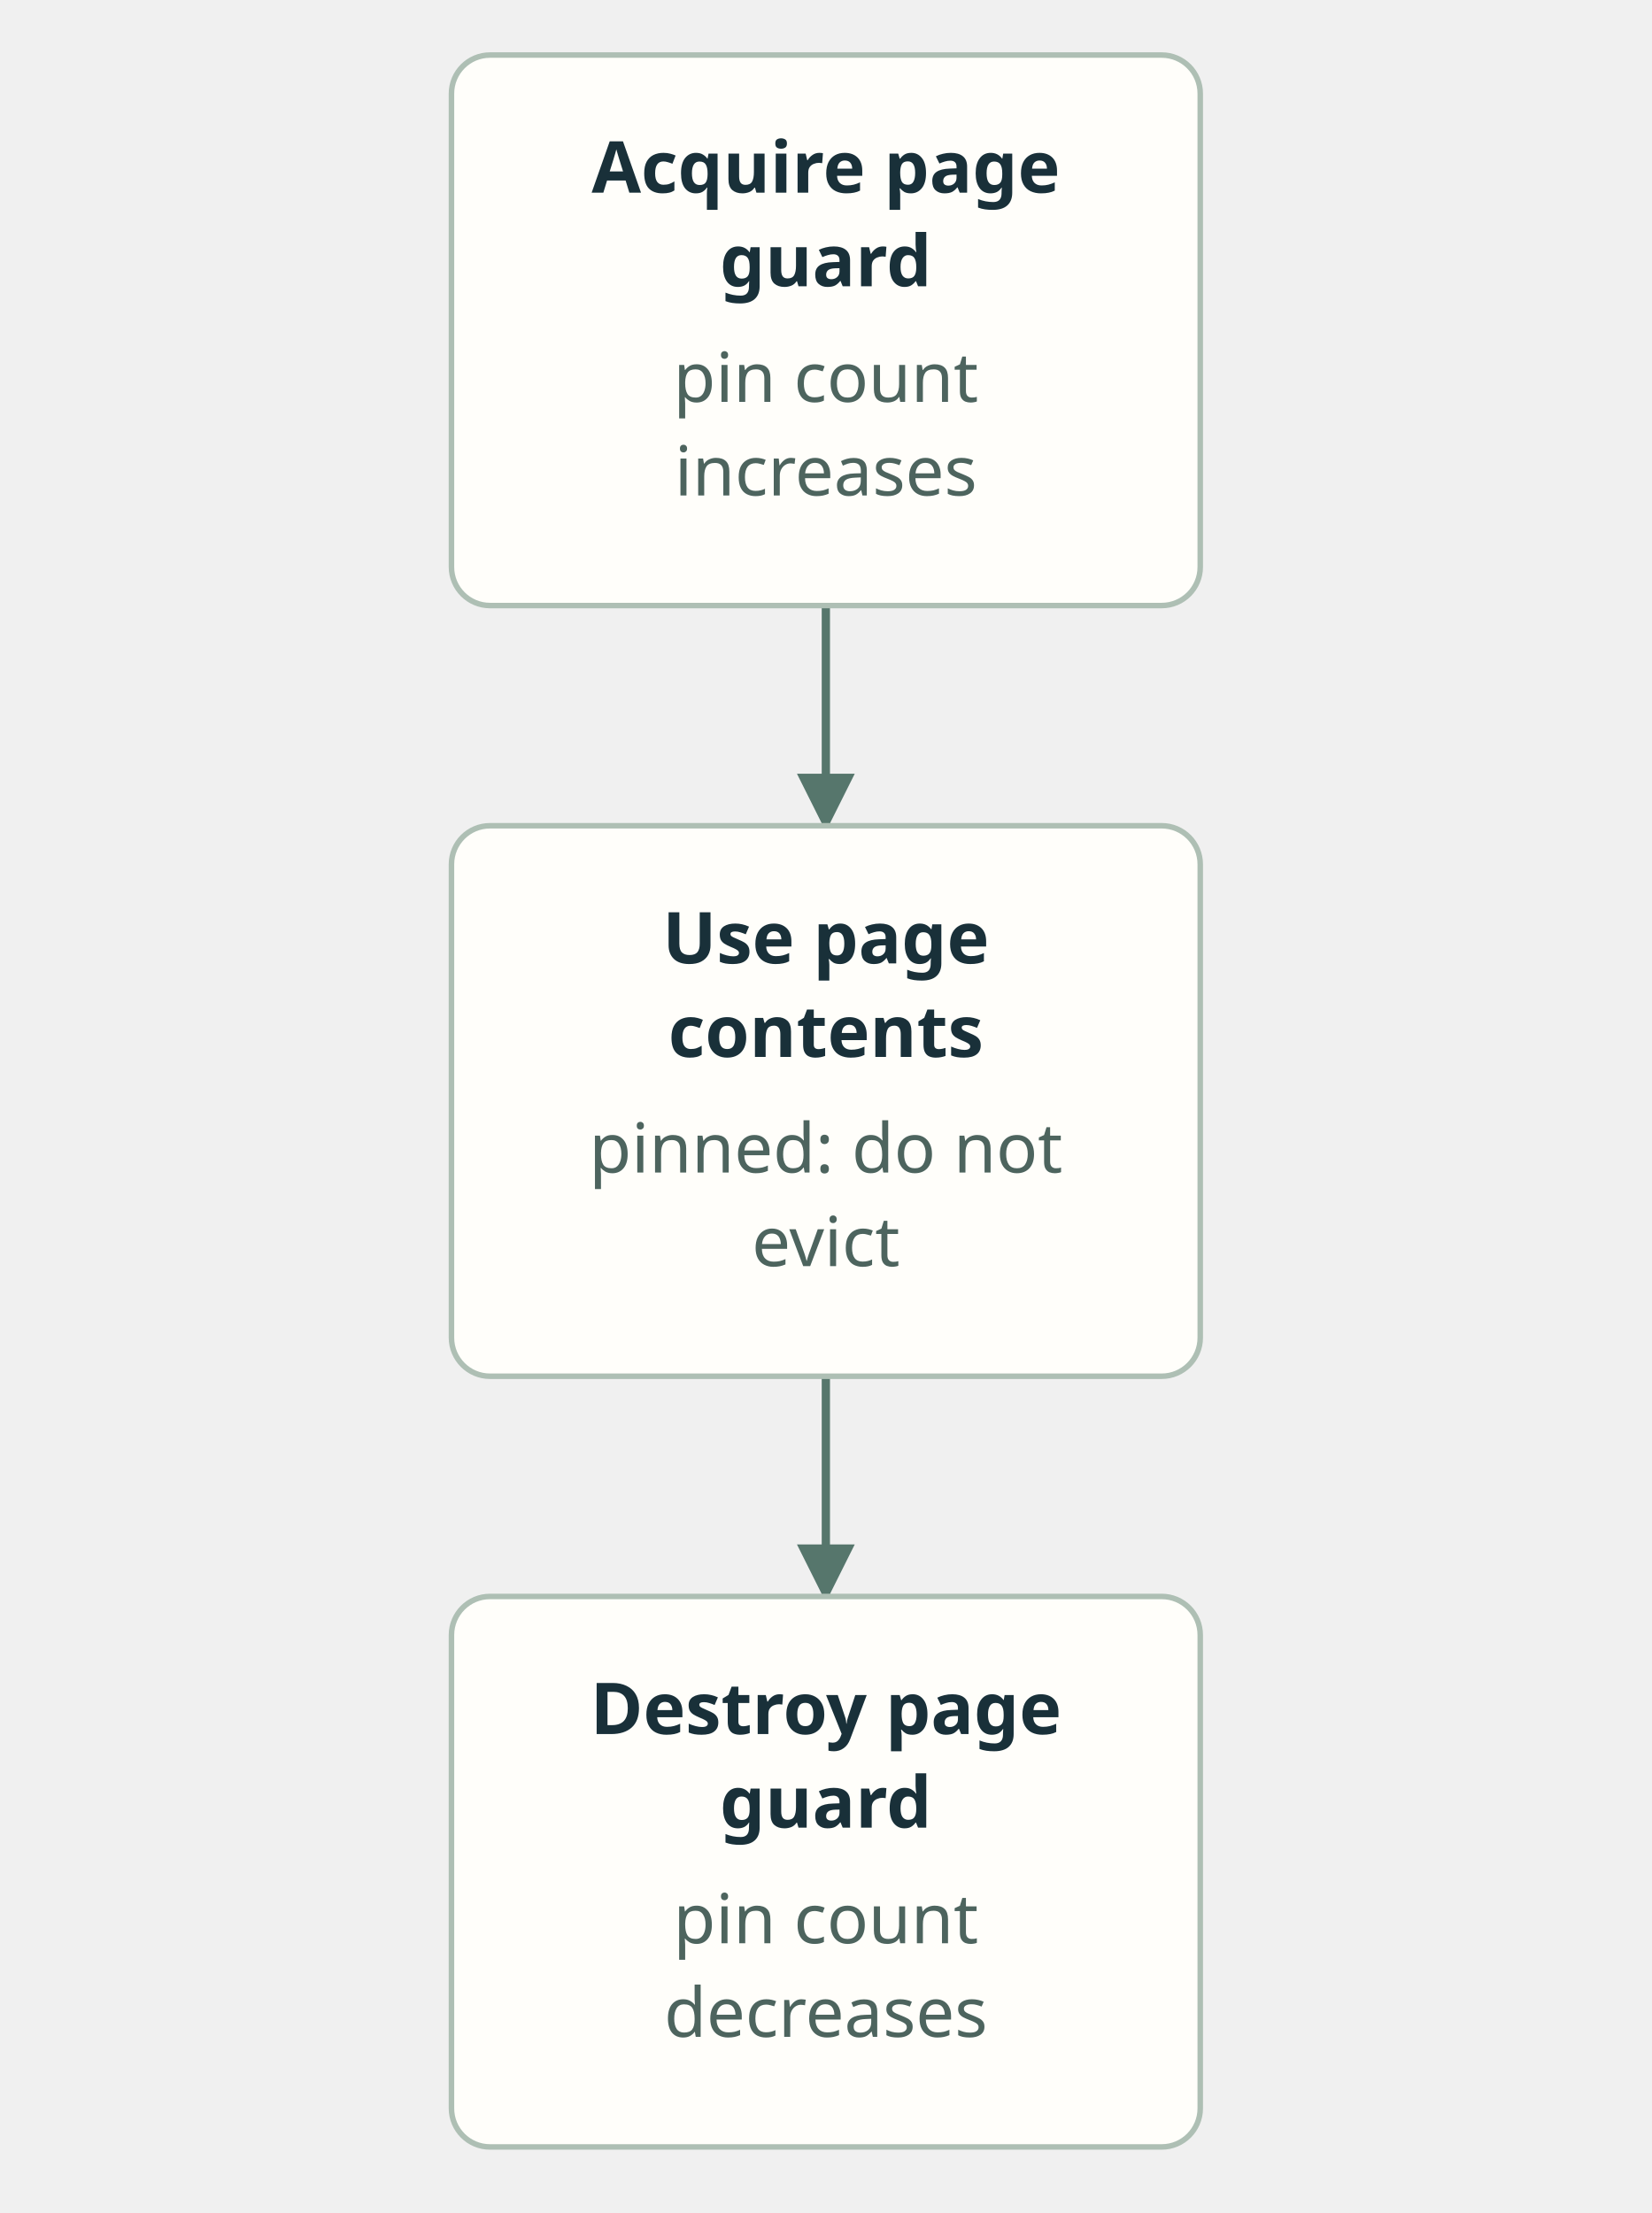
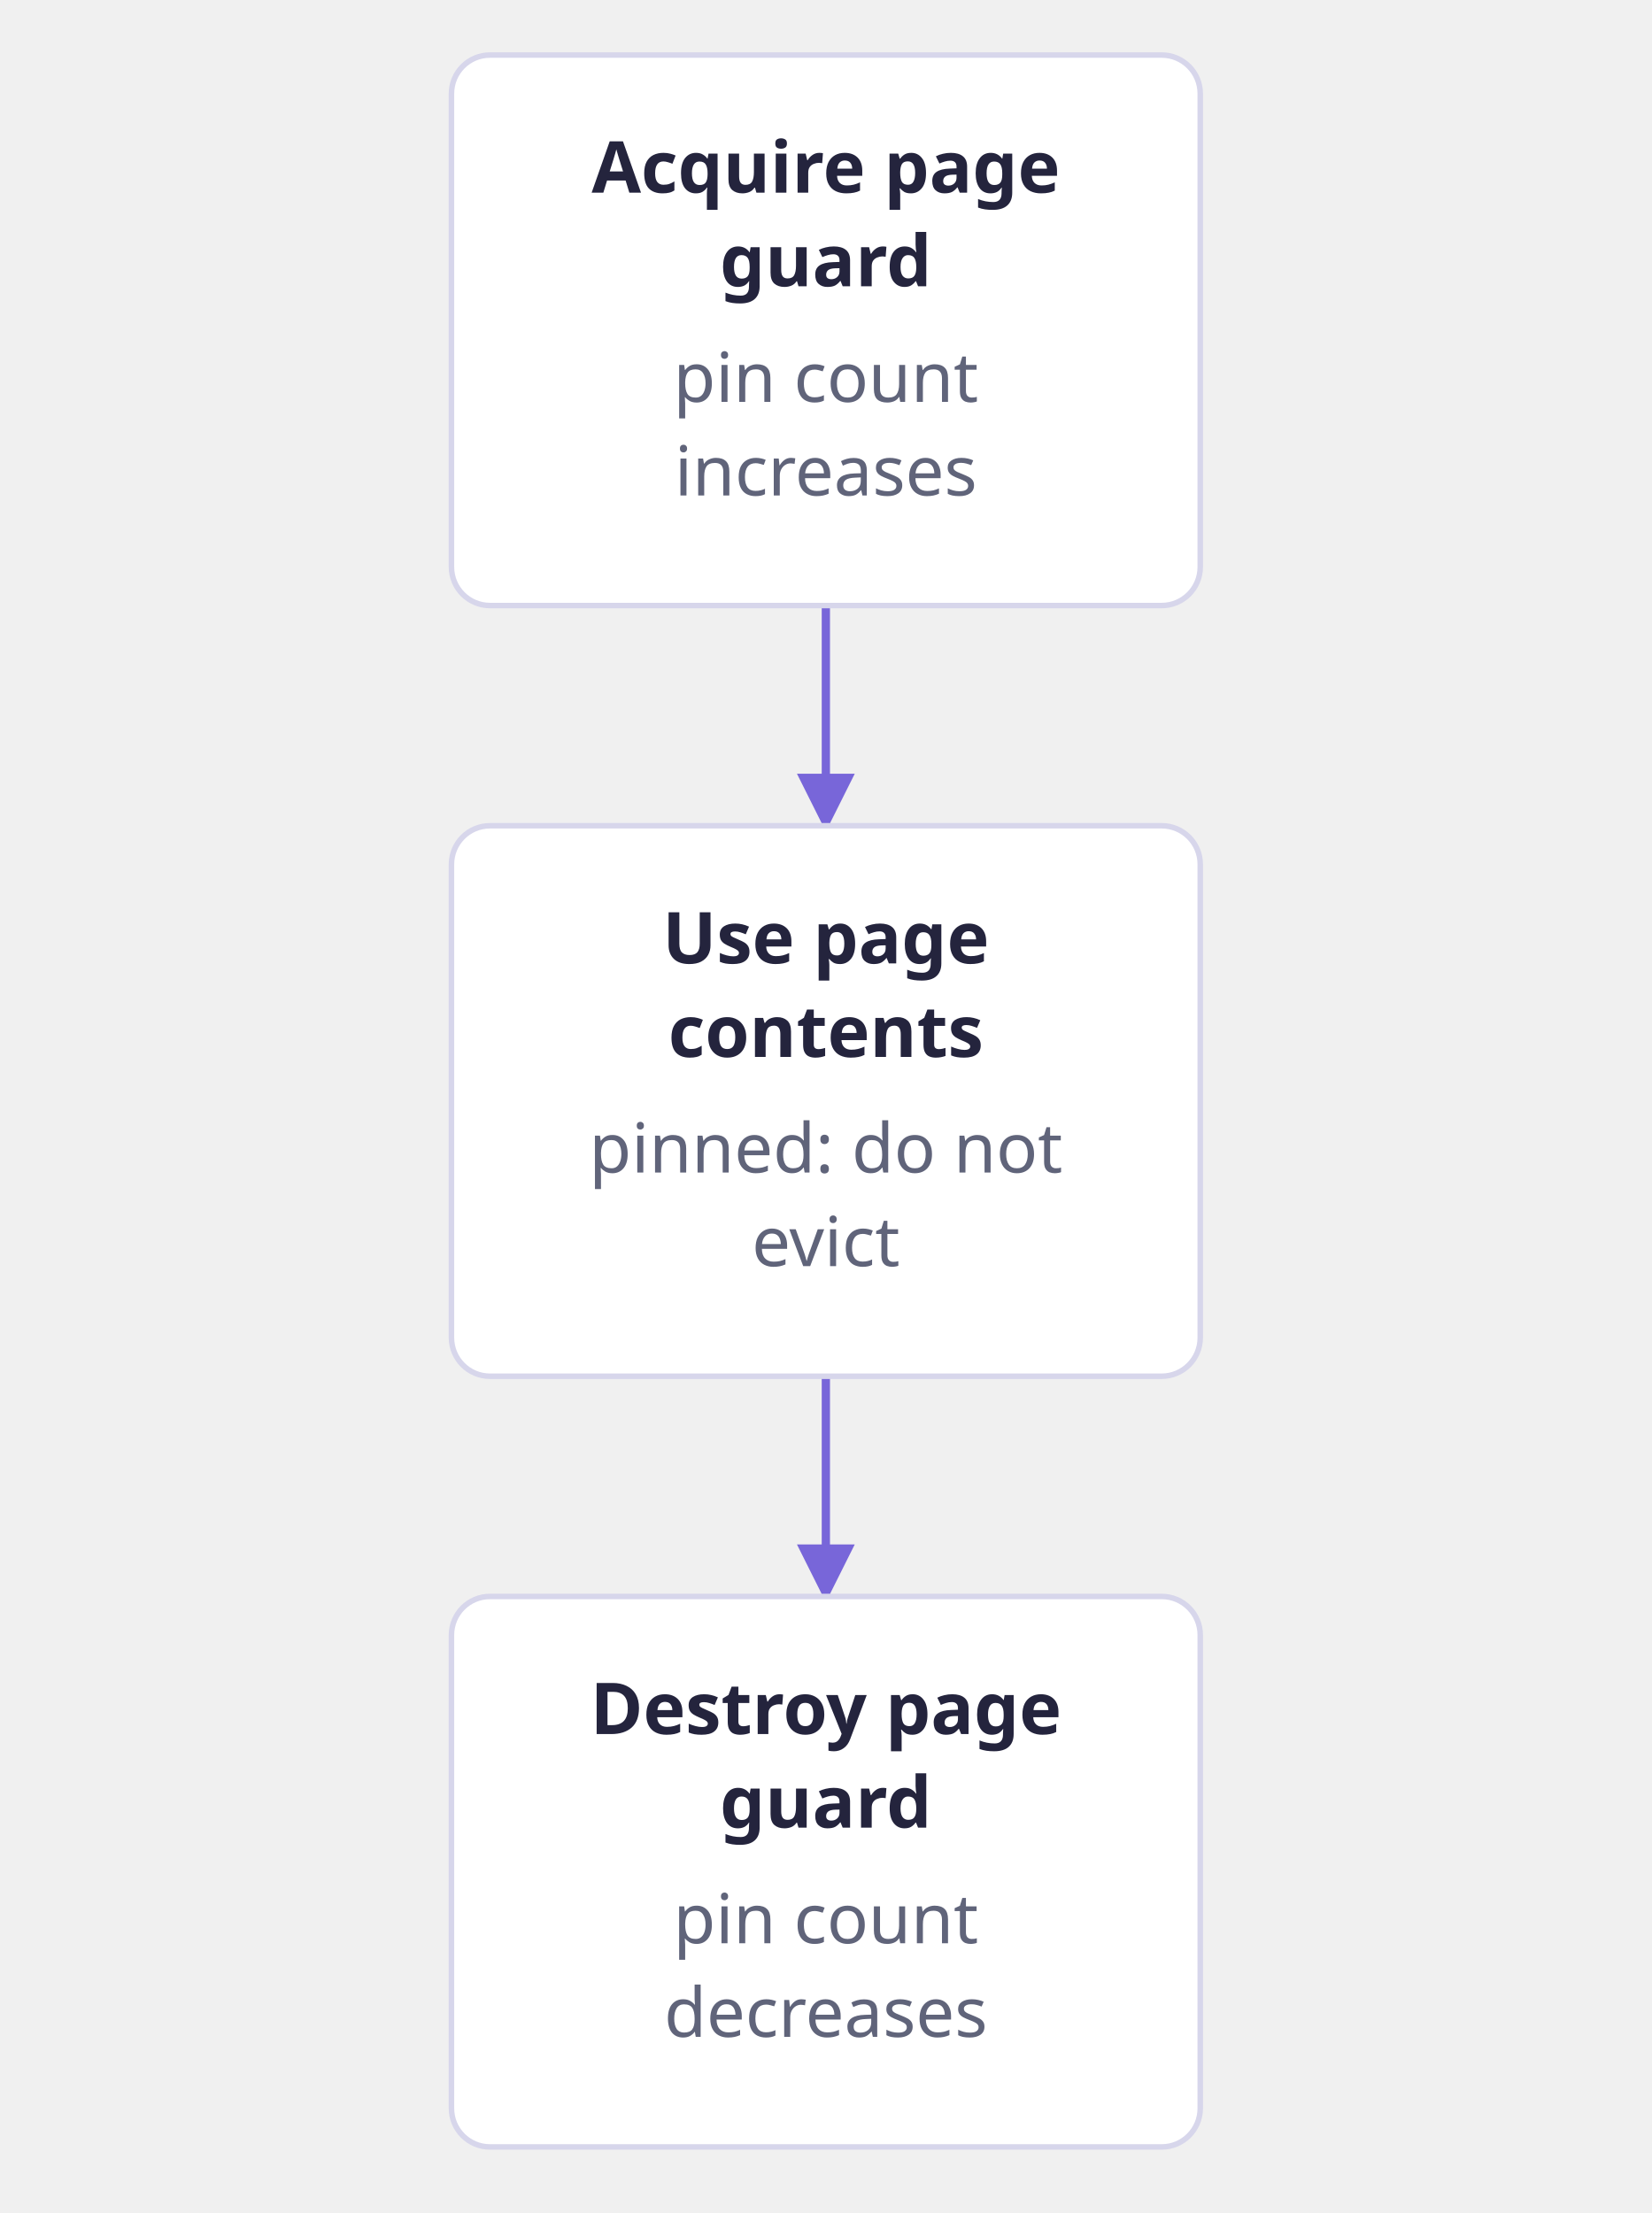
<svg xmlns="http://www.w3.org/2000/svg" class="concept-svg" viewBox="0 0 300 402" role="img" aria-labelledby="concept-pin-guards-title concept-pin-guards-desc">
  <defs>
    <marker id="concept-pin-guards-arrow" viewBox="0 0 10 10" refX="9" refY="5" markerWidth="7" markerHeight="7" orient="auto-start-reverse">
-       <path d="M 0 0 L 10 5 L 0 10 z" fill="#56766c" />
+       <path d="M 0 0 L 10 5 L 0 10 z" fill="#7866d9" />
    </marker>
  </defs>
-   <path d="M 150 110 L 150 150" stroke="#56766c" stroke-width="1.5" marker-end="url(#concept-pin-guards-arrow)" fill="none" />
-   <path d="M 150 250 L 150 290" stroke="#56766c" stroke-width="1.5" marker-end="url(#concept-pin-guards-arrow)" fill="none" />
+   <path d="M 150 110 L 150 150" stroke="#7866d9" stroke-width="1.5" marker-end="url(#concept-pin-guards-arrow)" fill="none" />
+   <path d="M 150 250 L 150 290" stroke="#7866d9" stroke-width="1.5" marker-end="url(#concept-pin-guards-arrow)" fill="none" />
  <g>
-     <rect x="82" y="10" width="136" height="100" rx="7" fill="#fffefa" stroke="#aebfb4" />
-     <text x="150" y="35" text-anchor="middle" fill="#193039" font-family="system-ui,sans-serif" font-size="13" font-weight="650">Acquire page</text>
-     <text x="150" y="52" text-anchor="middle" fill="#193039" font-family="system-ui,sans-serif" font-size="13" font-weight="650">guard</text>
-     <text x="150" y="73" text-anchor="middle" fill="#4d645e" font-family="system-ui,sans-serif" font-size="12.5">pin count</text>
-     <text x="150" y="90" text-anchor="middle" fill="#4d645e" font-family="system-ui,sans-serif" font-size="12.5">increases</text>
+     <rect x="82" y="10" width="136" height="100" rx="7" fill="#ffffff" stroke="#d7d6eb" />
+     <text x="150" y="35" text-anchor="middle" fill="#24243d" font-family="system-ui,sans-serif" font-size="13" font-weight="650">Acquire page</text>
+     <text x="150" y="52" text-anchor="middle" fill="#24243d" font-family="system-ui,sans-serif" font-size="13" font-weight="650">guard</text>
+     <text x="150" y="73" text-anchor="middle" fill="#60647a" font-family="system-ui,sans-serif" font-size="12.5">pin count</text>
+     <text x="150" y="90" text-anchor="middle" fill="#60647a" font-family="system-ui,sans-serif" font-size="12.5">increases</text>
  </g>
  <g>
-     <rect x="82" y="150" width="136" height="100" rx="7" fill="#fffefa" stroke="#aebfb4" />
-     <text x="150" y="175" text-anchor="middle" fill="#193039" font-family="system-ui,sans-serif" font-size="13" font-weight="650">Use page</text>
-     <text x="150" y="192" text-anchor="middle" fill="#193039" font-family="system-ui,sans-serif" font-size="13" font-weight="650">contents</text>
-     <text x="150" y="213" text-anchor="middle" fill="#4d645e" font-family="system-ui,sans-serif" font-size="12.5">pinned: do not</text>
-     <text x="150" y="230" text-anchor="middle" fill="#4d645e" font-family="system-ui,sans-serif" font-size="12.5">evict</text>
+     <rect x="82" y="150" width="136" height="100" rx="7" fill="#ffffff" stroke="#d7d6eb" />
+     <text x="150" y="175" text-anchor="middle" fill="#24243d" font-family="system-ui,sans-serif" font-size="13" font-weight="650">Use page</text>
+     <text x="150" y="192" text-anchor="middle" fill="#24243d" font-family="system-ui,sans-serif" font-size="13" font-weight="650">contents</text>
+     <text x="150" y="213" text-anchor="middle" fill="#60647a" font-family="system-ui,sans-serif" font-size="12.5">pinned: do not</text>
+     <text x="150" y="230" text-anchor="middle" fill="#60647a" font-family="system-ui,sans-serif" font-size="12.5">evict</text>
  </g>
  <g>
-     <rect x="82" y="290" width="136" height="100" rx="7" fill="#fffefa" stroke="#aebfb4" />
-     <text x="150" y="315" text-anchor="middle" fill="#193039" font-family="system-ui,sans-serif" font-size="13" font-weight="650">Destroy page</text>
-     <text x="150" y="332" text-anchor="middle" fill="#193039" font-family="system-ui,sans-serif" font-size="13" font-weight="650">guard</text>
-     <text x="150" y="353" text-anchor="middle" fill="#4d645e" font-family="system-ui,sans-serif" font-size="12.5">pin count</text>
-     <text x="150" y="370" text-anchor="middle" fill="#4d645e" font-family="system-ui,sans-serif" font-size="12.5">decreases</text>
+     <rect x="82" y="290" width="136" height="100" rx="7" fill="#ffffff" stroke="#d7d6eb" />
+     <text x="150" y="315" text-anchor="middle" fill="#24243d" font-family="system-ui,sans-serif" font-size="13" font-weight="650">Destroy page</text>
+     <text x="150" y="332" text-anchor="middle" fill="#24243d" font-family="system-ui,sans-serif" font-size="13" font-weight="650">guard</text>
+     <text x="150" y="353" text-anchor="middle" fill="#60647a" font-family="system-ui,sans-serif" font-size="12.5">pin count</text>
+     <text x="150" y="370" text-anchor="middle" fill="#60647a" font-family="system-ui,sans-serif" font-size="12.5">decreases</text>
  </g>
</svg>
